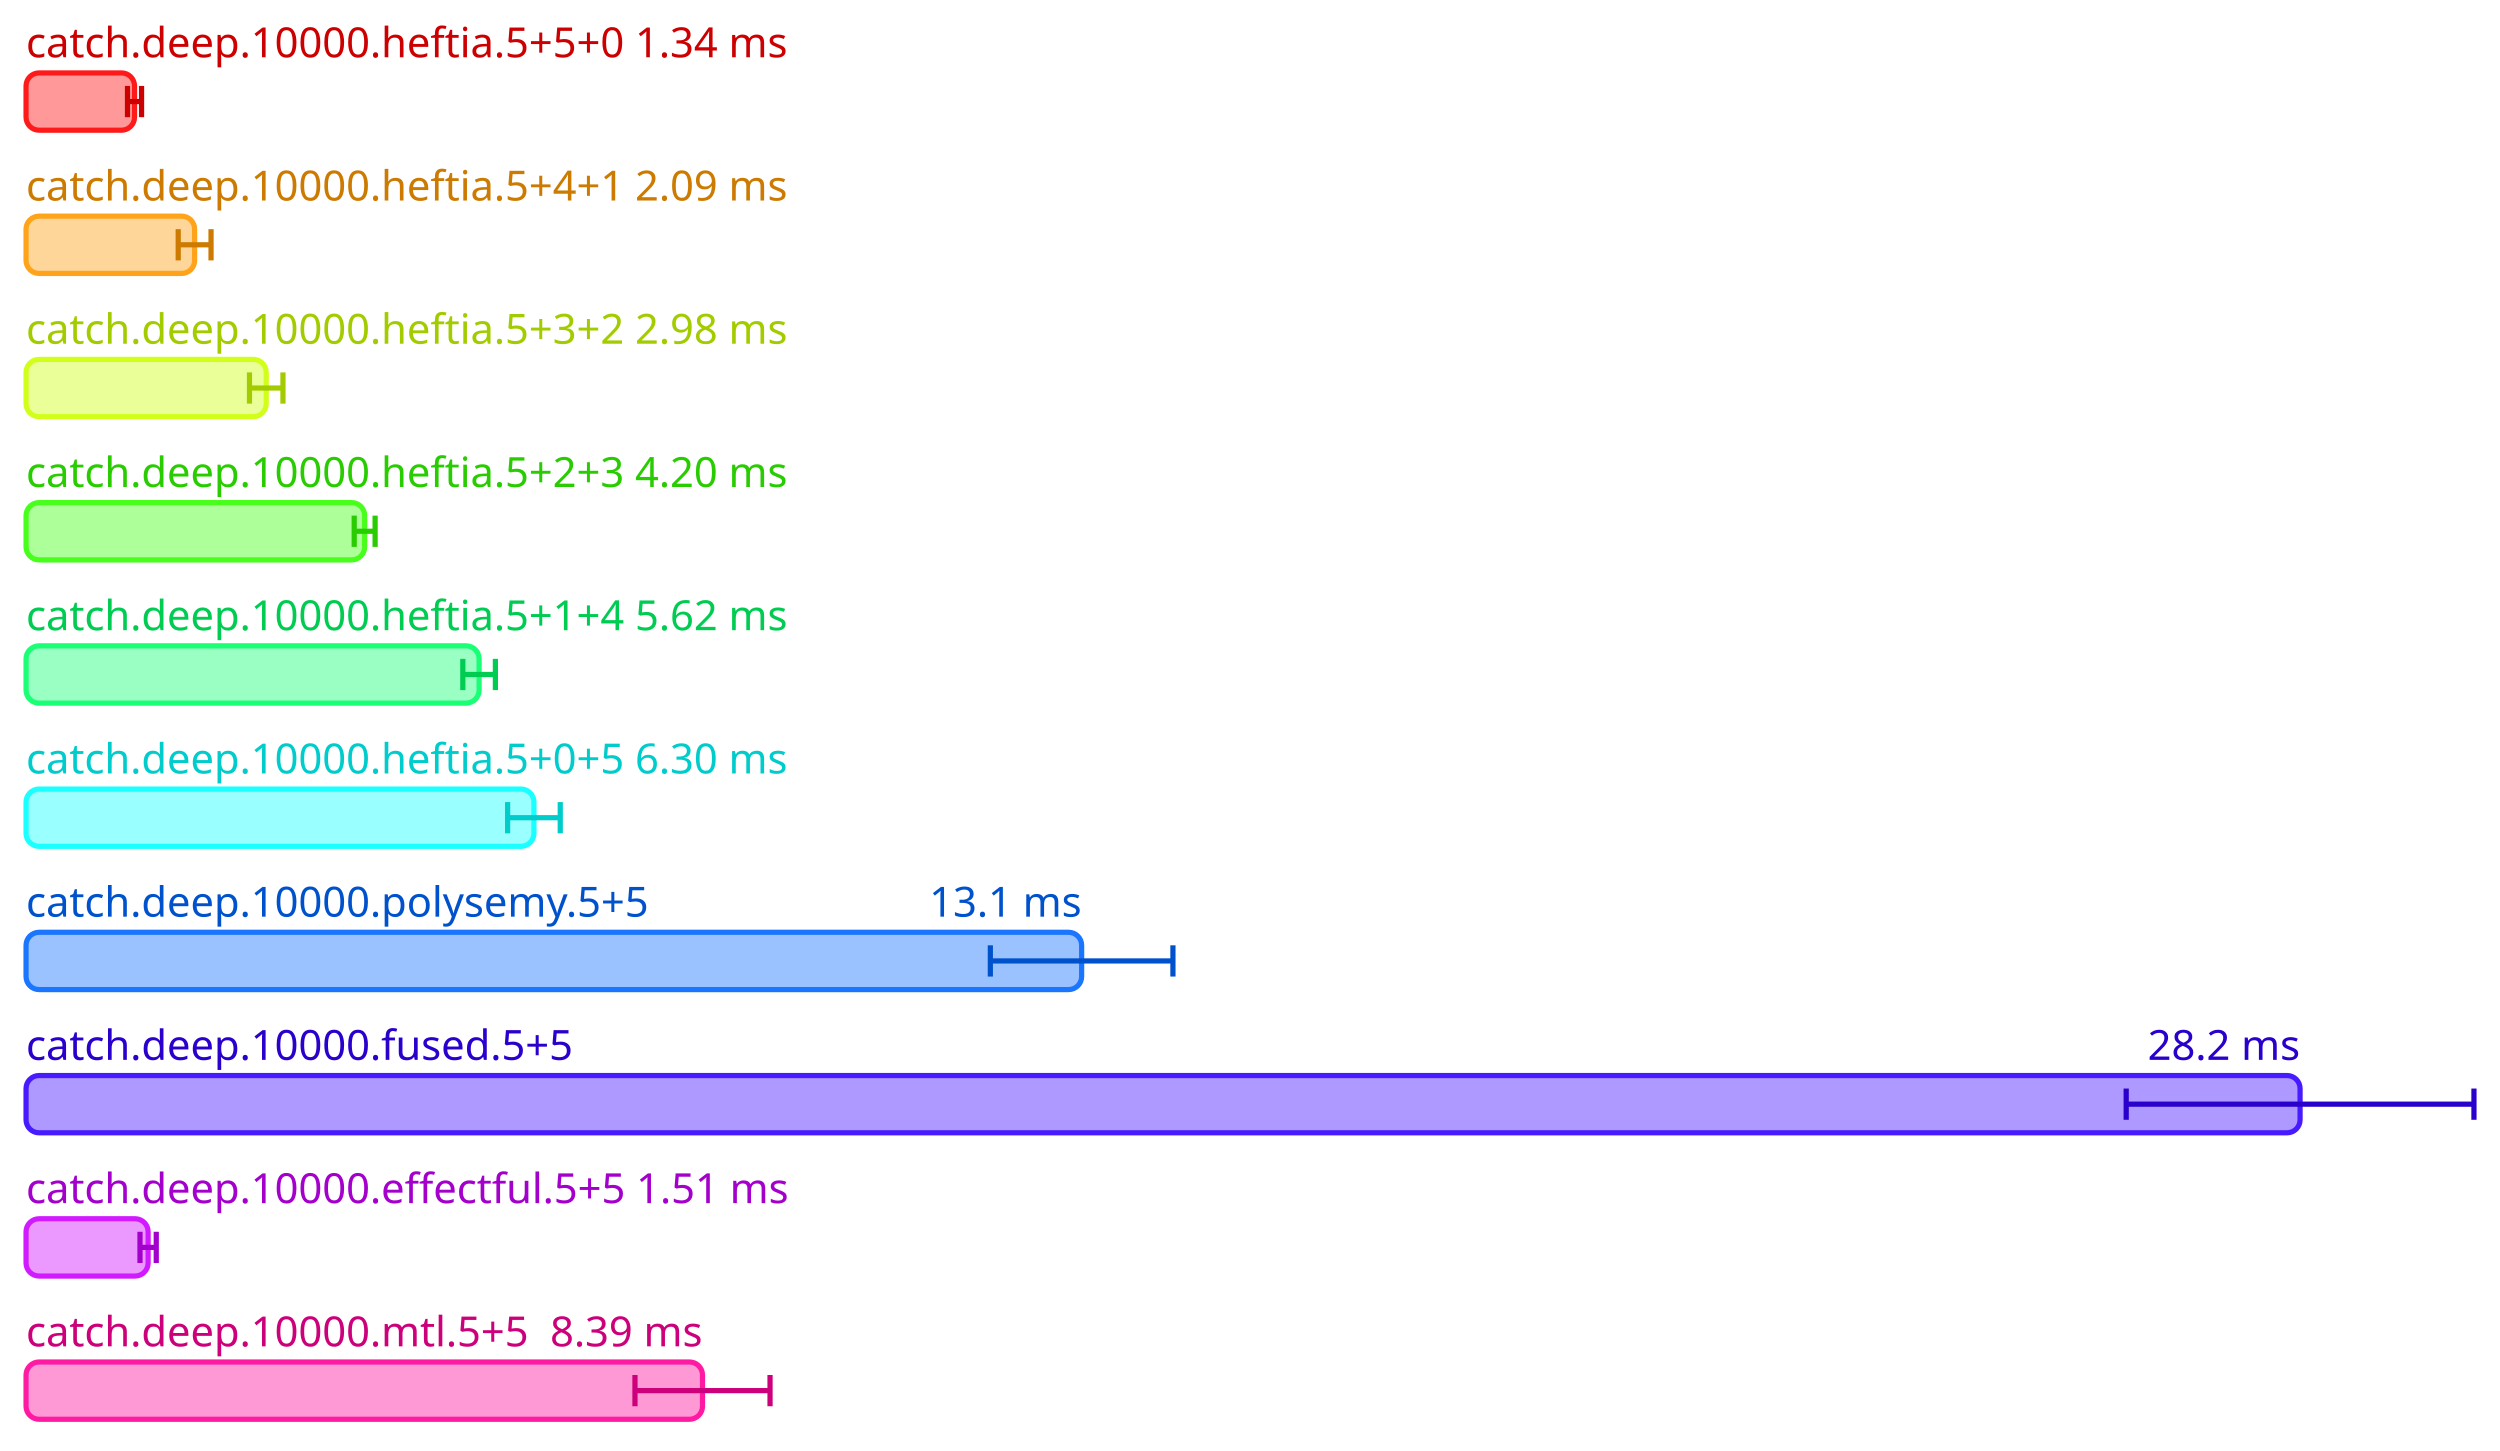
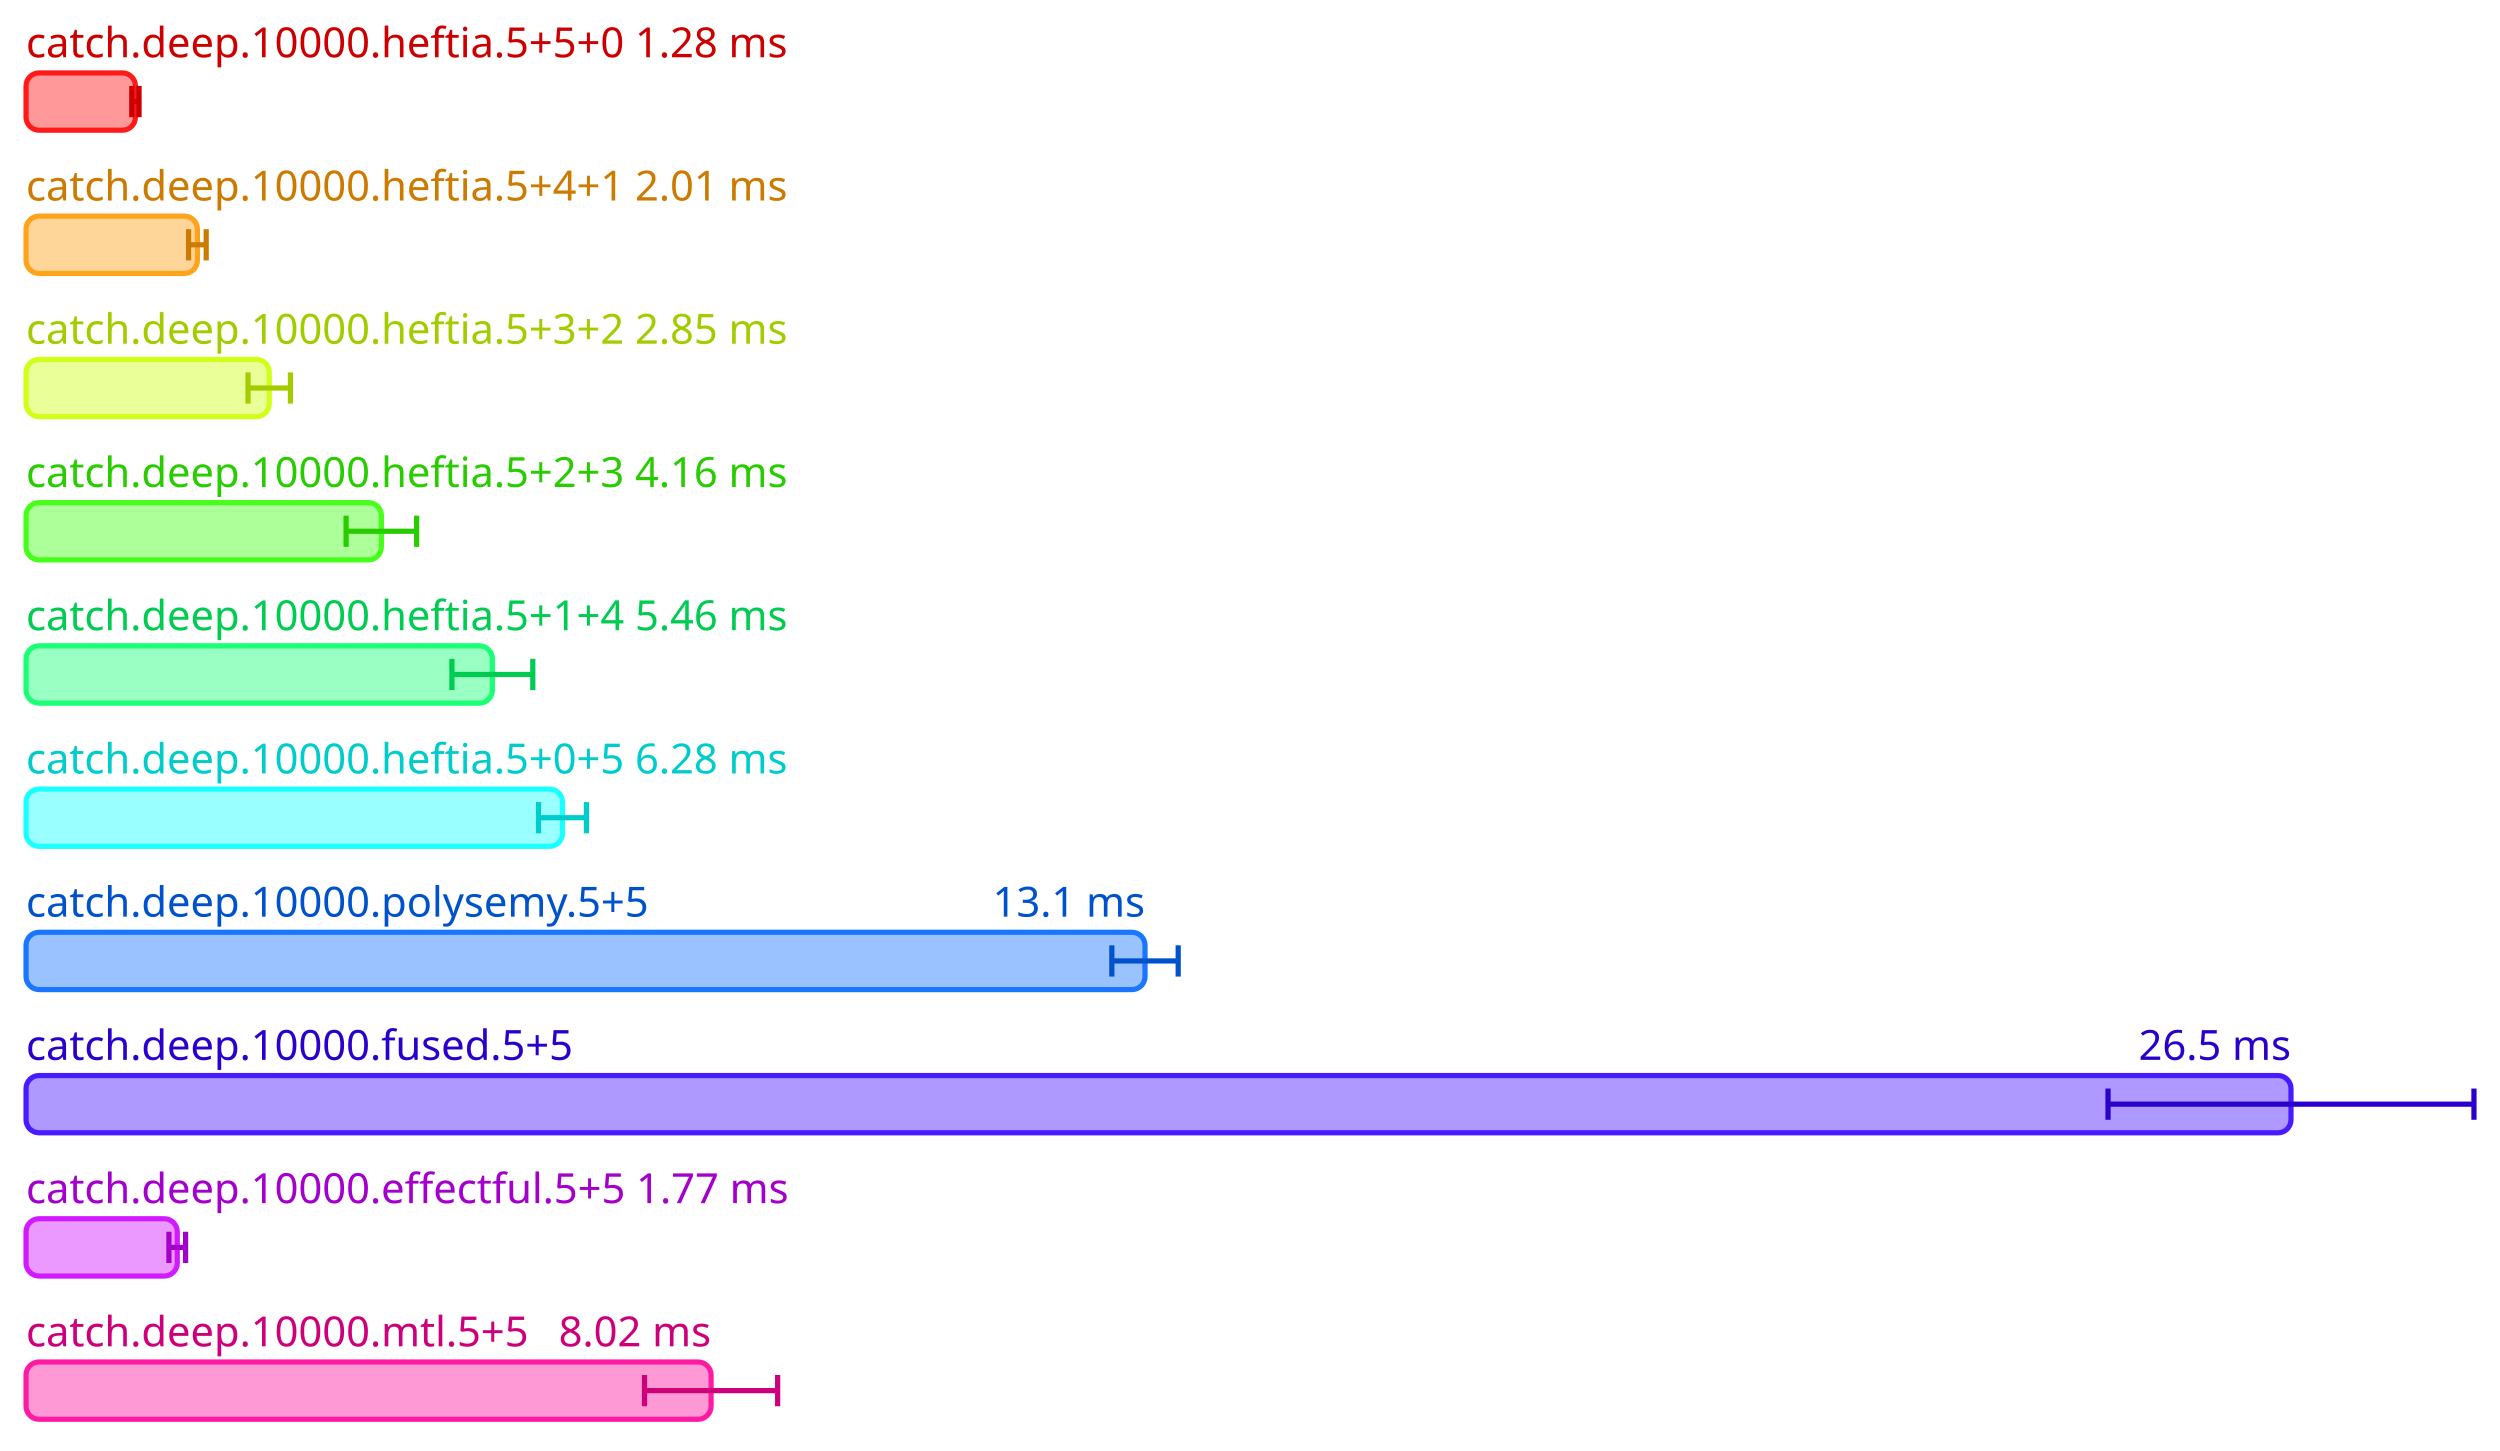
<svg xmlns="http://www.w3.org/2000/svg" height="557" width="960.0" font-size="16" font-family="sans-serif" stroke-width="2">
  <g transform="translate(10.0 0)">
-     <text fill="hsl(0, 100%, 40%)" y="22">catch.deep.10000.heftia.5+5+0 1.34 ms</text>
+     <text fill="hsl(0, 100%, 40%)" y="22">catch.deep.10000.heftia.5+5+0 1.28 ms</text>
    <g>
-       <rect y="28" rx="5" height="22" width="41.658" fill="hsl(0, 100%, 80%)" stroke="hsl(0, 100%, 55%)" />
+       <rect y="28" rx="5" height="22" width="41.994" fill="hsl(0, 100%, 80%)" stroke="hsl(0, 100%, 55%)" />
      <g stroke="hsl(0, 100%, 40%)">
-         <line x1="38.959" x2="44.357" y1="39" y2="39" />
-         <line x1="38.959" x2="38.959" y1="33" y2="45" />
-         <line x1="44.357" x2="44.357" y1="33" y2="45" />
+         <line x1="40.603" x2="43.385" y1="39" y2="39" />
+         <line x1="40.603" x2="40.603" y1="33" y2="45" />
+         <line x1="43.385" x2="43.385" y1="33" y2="45" />
      </g>
    </g>
-     <text fill="hsl(36, 100%, 40%)" y="77">catch.deep.10000.heftia.5+4+1 2.09 ms</text>
+     <text fill="hsl(36, 100%, 40%)" y="77">catch.deep.10000.heftia.5+4+1 2.01 ms</text>
    <g>
-       <rect y="83" rx="5" height="22" width="64.735" fill="hsl(36, 100%, 80%)" stroke="hsl(36, 100%, 55%)" />
+       <rect y="83" rx="5" height="22" width="65.798" fill="hsl(36, 100%, 80%)" stroke="hsl(36, 100%, 55%)" />
      <g stroke="hsl(36, 100%, 40%)">
-         <line x1="58.432" x2="71.038" y1="94" y2="94" />
-         <line x1="58.432" x2="58.432" y1="88" y2="100" />
-         <line x1="71.038" x2="71.038" y1="88" y2="100" />
+         <line x1="62.415" x2="69.181" y1="94" y2="94" />
+         <line x1="62.415" x2="62.415" y1="88" y2="100" />
+         <line x1="69.181" x2="69.181" y1="88" y2="100" />
      </g>
    </g>
-     <text fill="hsl(72, 100%, 40%)" y="132">catch.deep.10000.heftia.5+3+2 2.98 ms</text>
+     <text fill="hsl(72, 100%, 40%)" y="132">catch.deep.10000.heftia.5+3+2 2.85 ms</text>
    <g>
-       <rect y="138" rx="5" height="22" width="92.227" fill="hsl(72, 100%, 80%)" stroke="hsl(72, 100%, 55%)" />
+       <rect y="138" rx="5" height="22" width="93.385" fill="hsl(72, 100%, 80%)" stroke="hsl(72, 100%, 55%)" />
      <g stroke="hsl(72, 100%, 40%)">
-         <line x1="85.797" x2="98.658" y1="149" y2="149" />
-         <line x1="85.797" x2="85.797" y1="143" y2="155" />
-         <line x1="98.658" x2="98.658" y1="143" y2="155" />
+         <line x1="85.244" x2="101.525" y1="149" y2="149" />
+         <line x1="85.244" x2="85.244" y1="143" y2="155" />
+         <line x1="101.525" x2="101.525" y1="143" y2="155" />
      </g>
    </g>
-     <text fill="hsl(108, 100%, 40%)" y="187">catch.deep.10000.heftia.5+2+3 4.20 ms</text>
+     <text fill="hsl(108, 100%, 40%)" y="187">catch.deep.10000.heftia.5+2+3 4.16 ms</text>
    <g>
-       <rect y="193" rx="5" height="22" width="130.027" fill="hsl(108, 100%, 80%)" stroke="hsl(108, 100%, 55%)" />
+       <rect y="193" rx="5" height="22" width="136.447" fill="hsl(108, 100%, 80%)" stroke="hsl(108, 100%, 55%)" />
      <g stroke="hsl(108, 100%, 40%)">
-         <line x1="126.015" x2="134.039" y1="204" y2="204" />
-         <line x1="126.015" x2="126.015" y1="198" y2="210" />
-         <line x1="134.039" x2="134.039" y1="198" y2="210" />
+         <line x1="122.9" x2="149.994" y1="204" y2="204" />
+         <line x1="122.9" x2="122.9" y1="198" y2="210" />
+         <line x1="149.994" x2="149.994" y1="198" y2="210" />
      </g>
    </g>
-     <text fill="hsl(144, 100%, 40%)" y="242">catch.deep.10000.heftia.5+1+4 5.62 ms</text>
+     <text fill="hsl(144, 100%, 40%)" y="242">catch.deep.10000.heftia.5+1+4 5.46 ms</text>
    <g>
-       <rect y="248" rx="5" height="22" width="173.976" fill="hsl(144, 100%, 80%)" stroke="hsl(144, 100%, 55%)" />
+       <rect y="248" rx="5" height="22" width="179.067" fill="hsl(144, 100%, 80%)" stroke="hsl(144, 100%, 55%)" />
      <g stroke="hsl(144, 100%, 40%)">
-         <line x1="167.725" x2="180.227" y1="259" y2="259" />
-         <line x1="167.725" x2="167.725" y1="253" y2="265" />
-         <line x1="180.227" x2="180.227" y1="253" y2="265" />
+         <line x1="163.54" x2="194.594" y1="259" y2="259" />
+         <line x1="163.54" x2="163.54" y1="253" y2="265" />
+         <line x1="194.594" x2="194.594" y1="253" y2="265" />
      </g>
    </g>
-     <text fill="hsl(180, 100%, 40%)" y="297">catch.deep.10000.heftia.5+0+5 6.30 ms</text>
+     <text fill="hsl(180, 100%, 40%)" y="297">catch.deep.10000.heftia.5+0+5 6.28 ms</text>
    <g>
-       <rect y="303" rx="5" height="22" width="195.029" fill="hsl(180, 100%, 80%)" stroke="hsl(180, 100%, 55%)" />
+       <rect y="303" rx="5" height="22" width="205.991" fill="hsl(180, 100%, 80%)" stroke="hsl(180, 100%, 55%)" />
      <g stroke="hsl(180, 100%, 40%)">
-         <line x1="184.926" x2="205.133" y1="314" y2="314" />
-         <line x1="184.926" x2="184.926" y1="308" y2="320" />
-         <line x1="205.133" x2="205.133" y1="308" y2="320" />
+         <line x1="196.797" x2="215.185" y1="314" y2="314" />
+         <line x1="196.797" x2="196.797" y1="308" y2="320" />
+         <line x1="215.185" x2="215.185" y1="308" y2="320" />
      </g>
    </g>
    <g fill="hsl(216, 100%, 40%)">
      <text y="352">catch.deep.10000.polysemy.5+5</text>
-       <text y="352" x="405.348" text-anchor="end">13.1 ms</text>
+       <text y="352" x="429.685" text-anchor="end">13.1 ms</text>
    </g>
    <g>
-       <rect y="358" rx="5" height="22" width="405.348" fill="hsl(216, 100%, 80%)" stroke="hsl(216, 100%, 55%)" />
+       <rect y="358" rx="5" height="22" width="429.685" fill="hsl(216, 100%, 80%)" stroke="hsl(216, 100%, 55%)" />
      <g stroke="hsl(216, 100%, 40%)">
-         <line x1="370.289" x2="440.406" y1="369" y2="369" />
-         <line x1="370.289" x2="370.289" y1="363" y2="375" />
-         <line x1="440.406" x2="440.406" y1="363" y2="375" />
+         <line x1="416.943" x2="442.427" y1="369" y2="369" />
+         <line x1="416.943" x2="416.943" y1="363" y2="375" />
+         <line x1="442.427" x2="442.427" y1="363" y2="375" />
      </g>
    </g>
    <g fill="hsl(252, 100%, 40%)">
      <text y="407">catch.deep.10000.fused.5+5</text>
-       <text y="407" x="873.229" text-anchor="end">28.2 ms</text>
+       <text y="407" x="869.743" text-anchor="end">26.5 ms</text>
    </g>
    <g>
-       <rect y="413" rx="5" height="22" width="873.229" fill="hsl(252, 100%, 80%)" stroke="hsl(252, 100%, 55%)" />
+       <rect y="413" rx="5" height="22" width="869.743" fill="hsl(252, 100%, 80%)" stroke="hsl(252, 100%, 55%)" />
      <g stroke="hsl(252, 100%, 40%)">
-         <line x1="806.458" x2="940.0" y1="424" y2="424" />
-         <line x1="806.458" x2="806.458" y1="418" y2="430" />
+         <line x1="799.486" x2="940.0" y1="424" y2="424" />
+         <line x1="799.486" x2="799.486" y1="418" y2="430" />
        <line x1="940.0" x2="940.0" y1="418" y2="430" />
      </g>
    </g>
-     <text fill="hsl(288, 100%, 40%)" y="462">catch.deep.10000.effectful.5+5 1.51 ms</text>
+     <text fill="hsl(288, 100%, 40%)" y="462">catch.deep.10000.effectful.5+5 1.77 ms</text>
    <g>
-       <rect y="468" rx="5" height="22" width="46.878" fill="hsl(288, 100%, 80%)" stroke="hsl(288, 100%, 55%)" />
+       <rect y="468" rx="5" height="22" width="58.071" fill="hsl(288, 100%, 80%)" stroke="hsl(288, 100%, 55%)" />
      <g stroke="hsl(288, 100%, 40%)">
-         <line x1="43.759" x2="49.998" y1="479" y2="479" />
-         <line x1="43.759" x2="43.759" y1="473" y2="485" />
-         <line x1="49.998" x2="49.998" y1="473" y2="485" />
+         <line x1="54.872" x2="61.27" y1="479" y2="479" />
+         <line x1="54.872" x2="54.872" y1="473" y2="485" />
+         <line x1="61.27" x2="61.27" y1="473" y2="485" />
      </g>
    </g>
    <g fill="hsl(324, 100%, 40%)">
      <text y="517">catch.deep.10000.mtl.5+5</text>
-       <text y="517" x="259.76" text-anchor="end">8.39 ms</text>
+       <text y="517" x="263.053" text-anchor="end">8.02 ms</text>
    </g>
    <g>
-       <rect y="523" rx="5" height="22" width="259.76" fill="hsl(324, 100%, 80%)" stroke="hsl(324, 100%, 55%)" />
+       <rect y="523" rx="5" height="22" width="263.053" fill="hsl(324, 100%, 80%)" stroke="hsl(324, 100%, 55%)" />
      <g stroke="hsl(324, 100%, 40%)">
-         <line x1="233.827" x2="285.692" y1="534" y2="534" />
-         <line x1="233.827" x2="233.827" y1="528" y2="540" />
-         <line x1="285.692" x2="285.692" y1="528" y2="540" />
+         <line x1="237.492" x2="288.613" y1="534" y2="534" />
+         <line x1="237.492" x2="237.492" y1="528" y2="540" />
+         <line x1="288.613" x2="288.613" y1="528" y2="540" />
      </g>
    </g>
  </g>
</svg>
